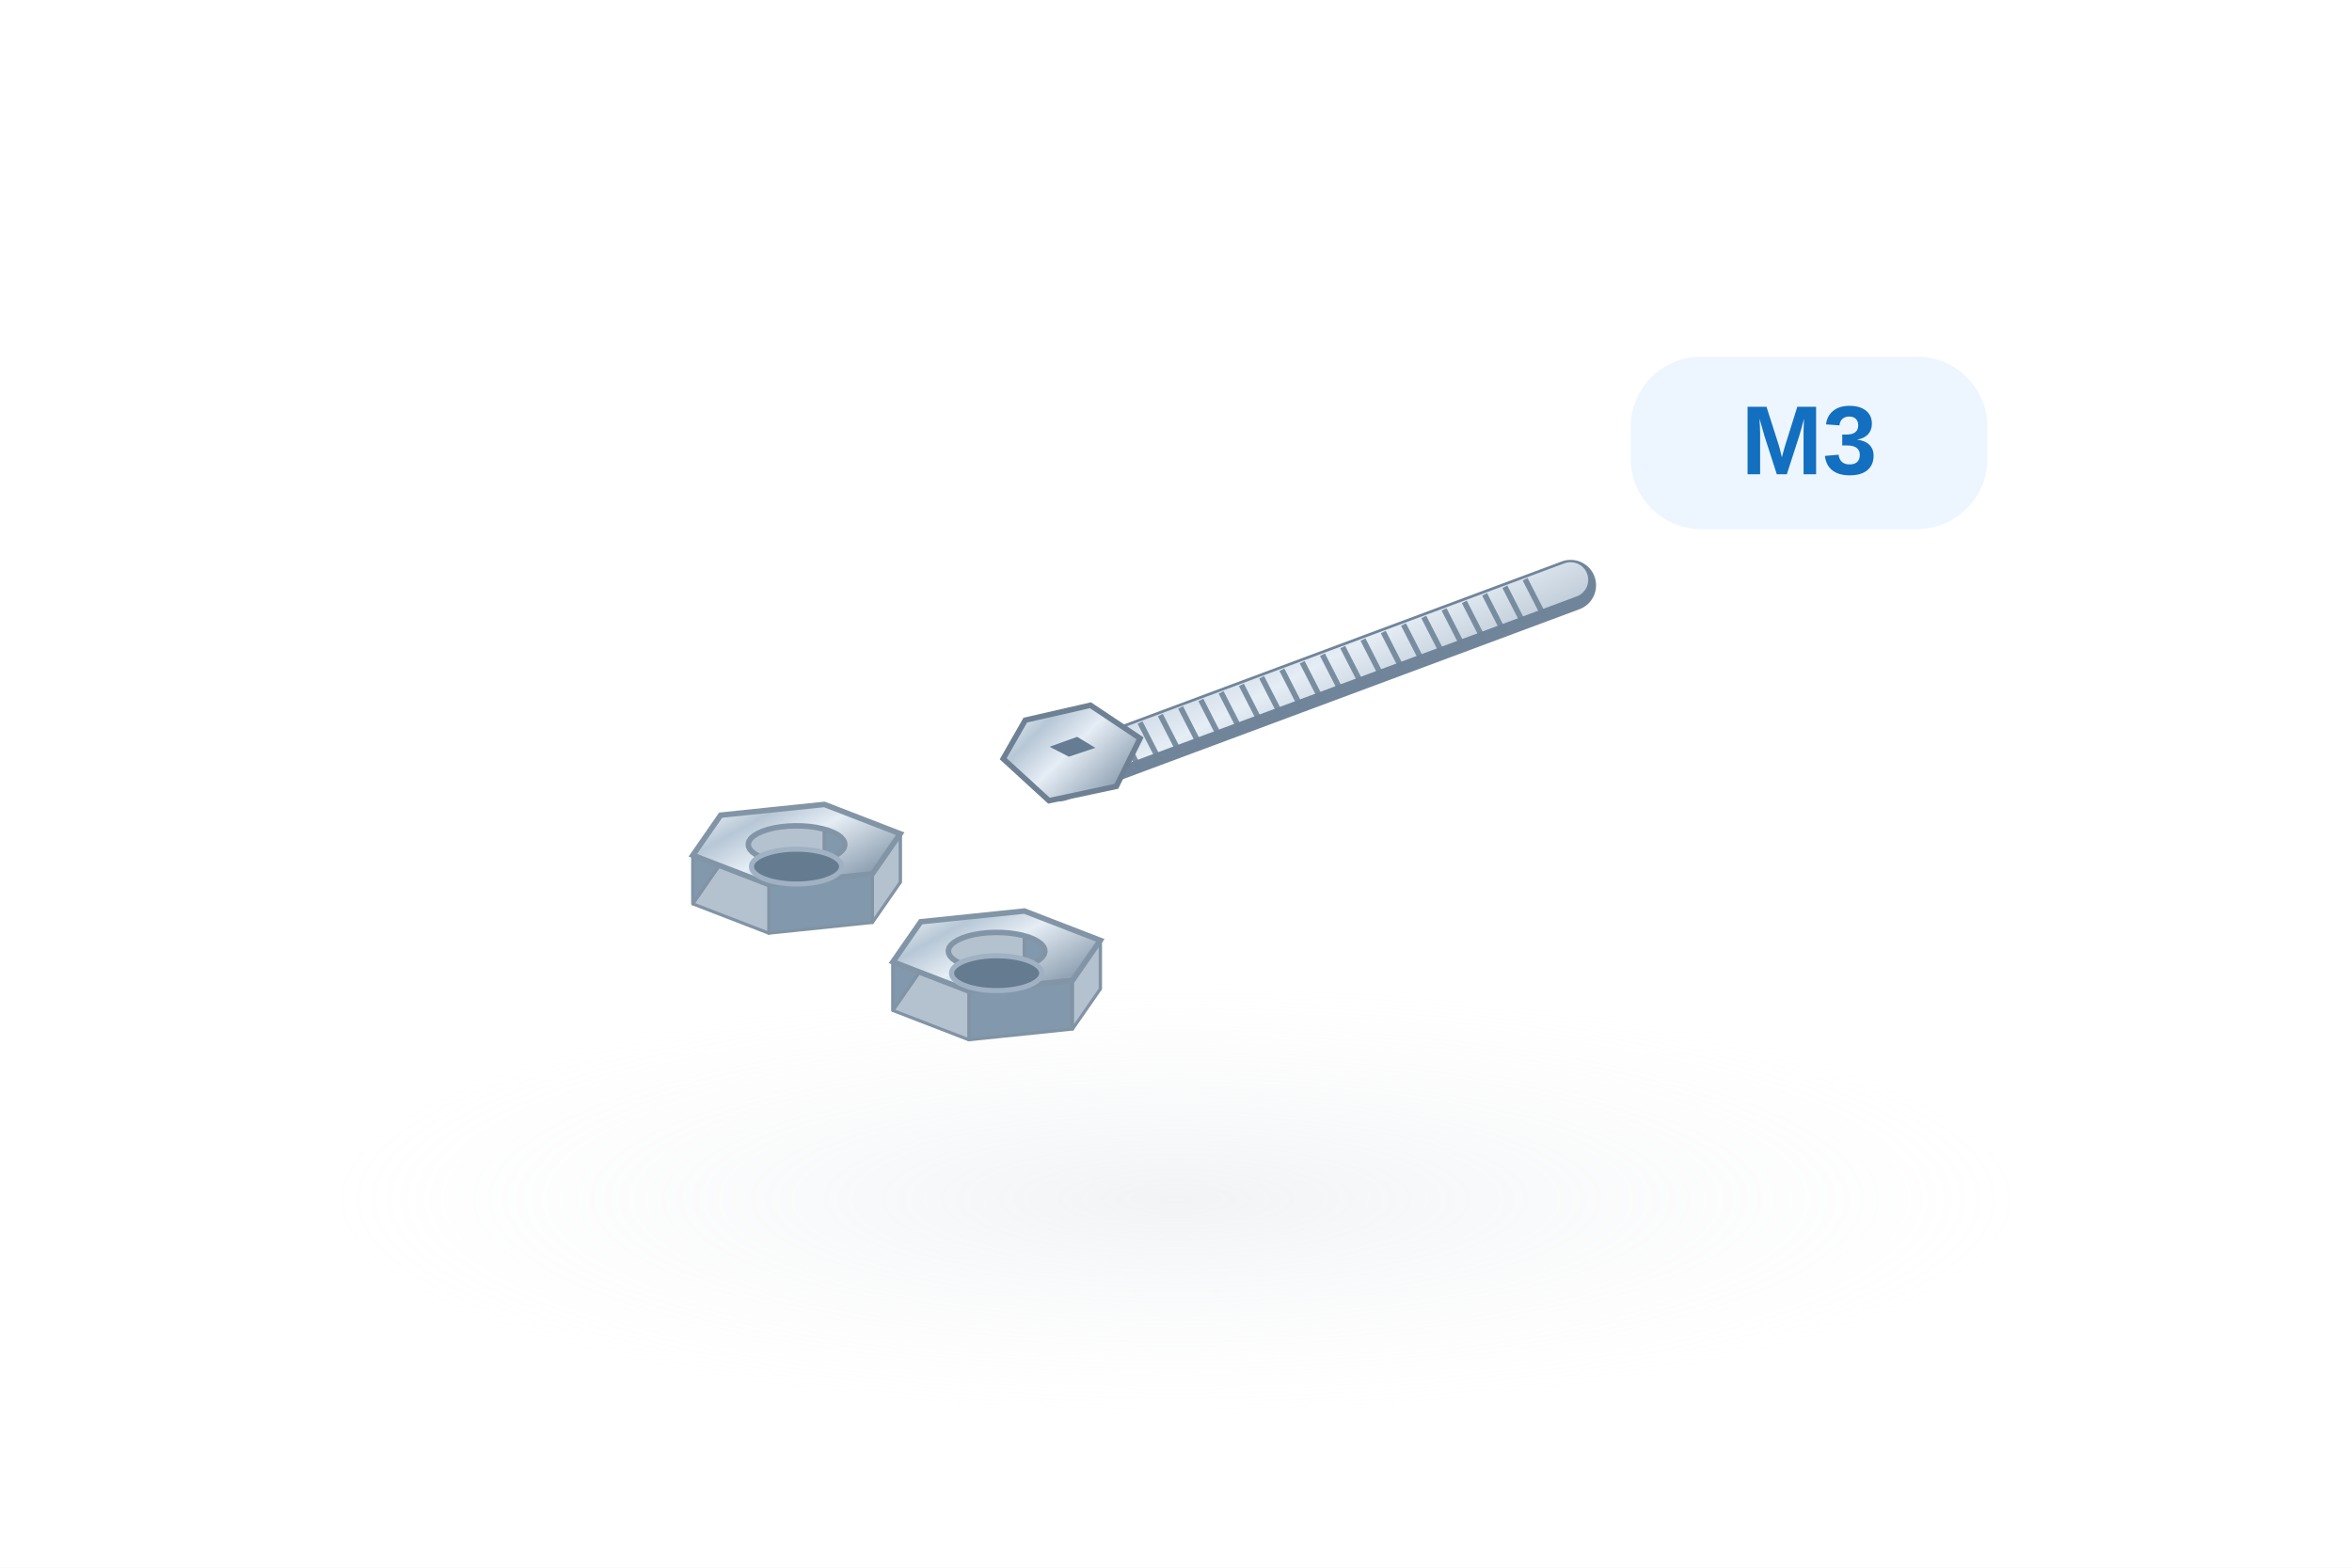
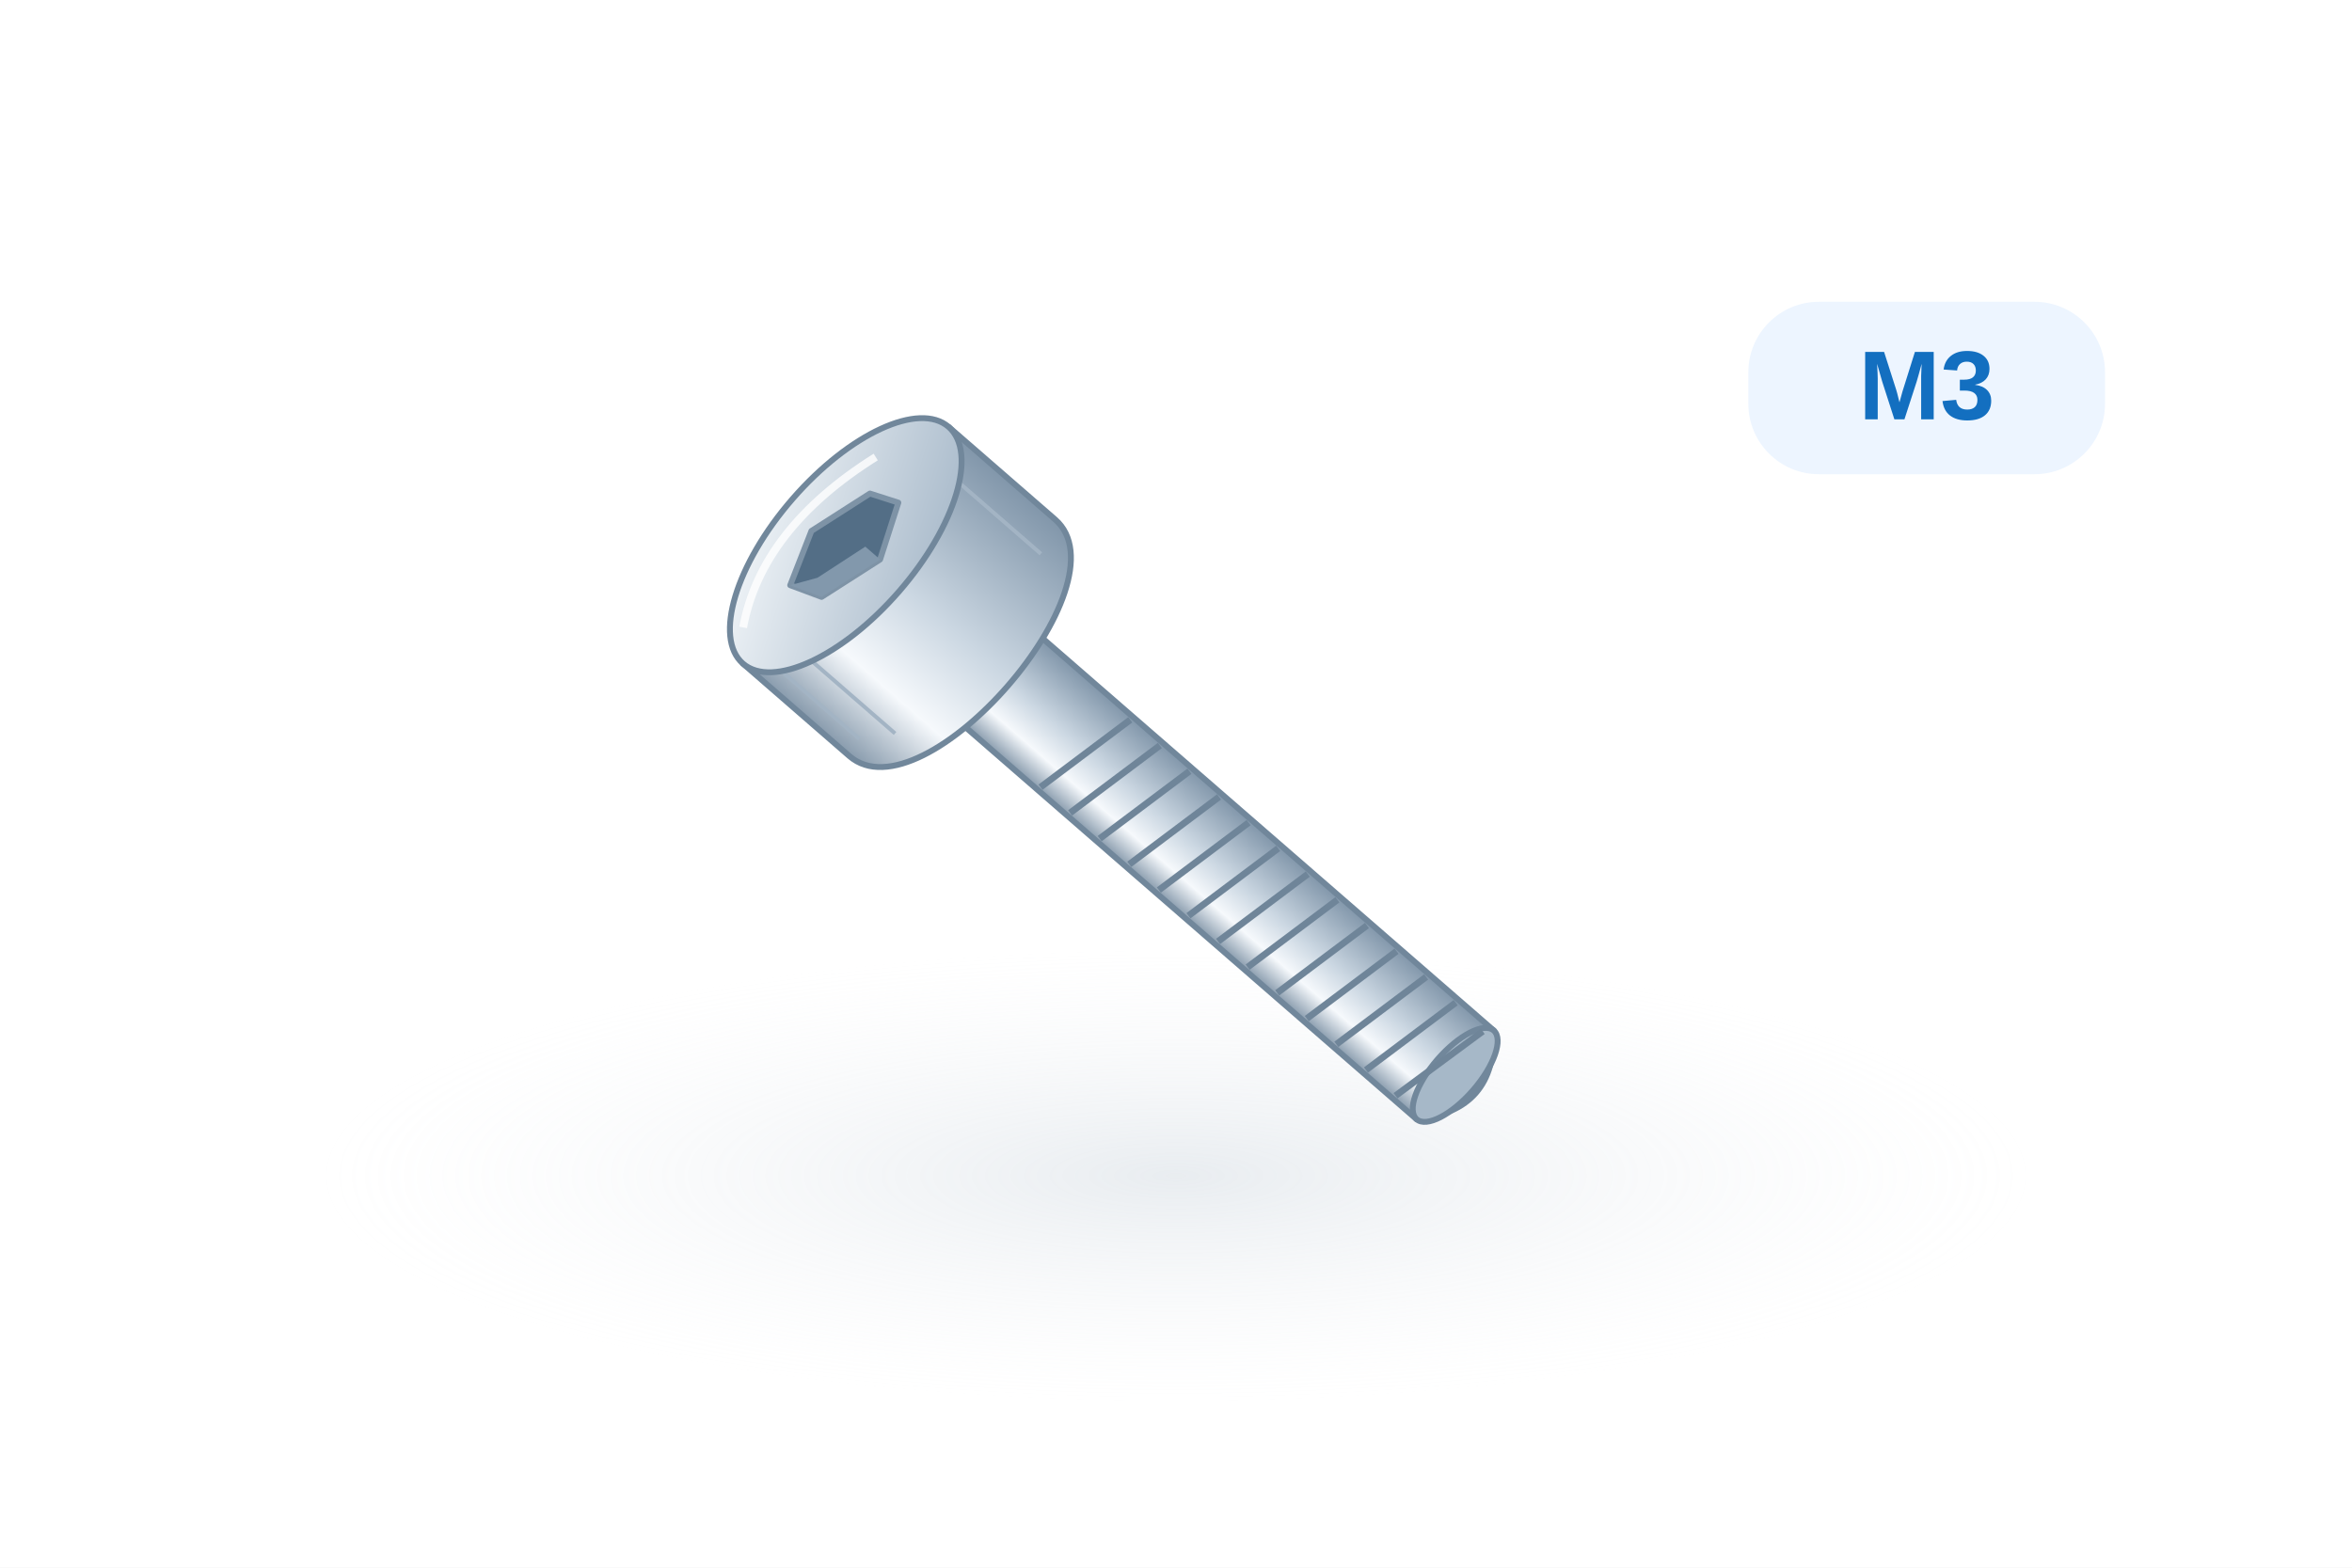
- <svg xmlns="http://www.w3.org/2000/svg" viewBox="0 0 600 400" width="600" height="400" role="img" aria-label="Illustrative M3 screw and hexagonal nuts; sizes are schematic">
+ <svg xmlns="http://www.w3.org/2000/svg" viewBox="0 0 600 400" width="600" height="400" role="img" aria-label="Schematic M3 socket-head screw; illustration does not specify length">
  <defs>
-     <linearGradient id="polymerTop" x1="0%" y1="0%" x2="85%" y2="100%">
-       <stop stop-color="#fffaf1" />
-       <stop offset="1" stop-color="#dfd3bf" />
+     <linearGradient id="metal" x1="0" y1="0" x2="1" y2="0">
+       <stop stop-color="#879aac" />
+       <stop offset=".24" stop-color="#f6f9fc" />
+       <stop offset=".52" stop-color="#cbd7e2" />
+       <stop offset="1" stop-color="#8196aa" />
    </linearGradient>
-     <linearGradient id="metal" x1="0%" y1="0%" x2="100%" y2="70%">
-       <stop stop-color="#fafcfe" />
-       <stop offset=".3" stop-color="#b7c7d6" />
-       <stop offset=".55" stop-color="#e5edf5" />
-       <stop offset="1" stop-color="#879aac" />
-     </linearGradient>
-     <linearGradient id="red" x1="0%" y1="0%" x2="100%" y2="100%">
-       <stop stop-color="#fa6a58" />
-       <stop offset="1" stop-color="#cd302d" />
-     </linearGradient>
-     <linearGradient id="blue" x1="0%" y1="0%" x2="100%" y2="100%">
-       <stop stop-color="#3b9bf4" />
-       <stop offset="1" stop-color="#0065bf" />
-     </linearGradient>
-     <linearGradient id="acrylic" x1="0%" y1="0%" x2="0%" y2="100%">
-       <stop stop-color="#e0f5fc" stop-opacity=".82" />
-       <stop offset="1" stop-color="#69b0cb" stop-opacity=".46" />
+     <linearGradient id="top" x1="0" y1="0" x2="1" y2="1">
+       <stop stop-color="#f8fbfd" />
+       <stop offset="1" stop-color="#a0b3c5" />
    </linearGradient>
    <radialGradient id="floor">
-       <stop stop-color="#c3ccd5" stop-opacity=".23" />
+       <stop stop-color="#a9b8c6" stop-opacity=".26" />
      <stop offset="1" stop-color="#e5e9ee" stop-opacity="0" />
    </radialGradient>
  </defs>
  <rect width="600" height="400" fill="#fff" />
-   <ellipse cx="300" cy="306" rx="217" ry="55" fill="url(#floor)" />
-   <polygon points="222.56,235.36 196.11,238.10 196.11,225.69 222.56,222.95" fill="#8298ac" opacity="1" stroke="#8193a4" stroke-width="0.8" stroke-linejoin="round" />
-   <polygon points="196.11,238.10 176.75,230.62 176.75,218.21 196.11,225.69" fill="#b4c2d0" opacity="1" stroke="#8193a4" stroke-width="0.8" stroke-linejoin="round" />
-   <polygon points="176.75,230.62 183.84,220.40 183.84,207.99 176.75,218.21" fill="#8298ac" opacity="1" stroke="#8193a4" stroke-width="0.8" stroke-linejoin="round" />
-   <polygon points="183.84,220.40 210.29,217.66 210.29,205.25 183.84,207.99" fill="#b4c2d0" opacity="1" stroke="#8193a4" stroke-width="0.8" stroke-linejoin="round" />
-   <polygon points="210.29,217.66 229.65,225.14 229.65,212.73 210.29,205.25" fill="#8298ac" opacity="1" stroke="#8193a4" stroke-width="0.8" stroke-linejoin="round" />
-   <polygon points="229.65,225.14 222.56,235.36 222.56,222.95 229.65,212.73" fill="#b4c2d0" opacity="1" stroke="#8193a4" stroke-width="0.8" stroke-linejoin="round" />
-   <path d="M222.56,222.95 L196.11,225.69 L176.75,218.21 L183.84,207.99 L210.29,205.25 L229.65,212.73 Z M211.91,218.84 L210.52,219.30 L208.96,219.68 L207.27,219.97 L205.49,220.15 L203.66,220.23 L201.82,220.20 L200.01,220.07 L198.27,219.84 L196.65,219.50 L195.16,219.08 L193.86,218.58 L192.77,218.00 L191.91,217.38 L191.30,216.70 L190.96,216.00 L190.89,215.29 L191.09,214.59 L191.57,213.90 L192.31,213.25 L193.29,212.65 L194.49,212.11 L195.88,211.64 L197.44,211.26 L199.13,210.98 L200.91,210.79 L202.74,210.72 L204.58,210.74 L206.39,210.87 L208.13,211.11 L209.75,211.44 L211.24,211.86 L212.54,212.37 L213.63,212.94 L214.49,213.57 L215.10,214.24 L215.44,214.94 L215.51,215.65 L215.31,216.36 L214.83,217.04 L214.09,217.70 L213.11,218.30 Z" fill="url(#metal)" fill-rule="evenodd" stroke="#8295a6" stroke-width="1.4" />
-   <path d="M211.33,224.25 L210.78,224.45 L210.20,224.64 L209.59,224.81 L208.95,224.96 L208.29,225.10 L207.60,225.22 L206.90,225.32 L206.18,225.40 L205.44,225.47 L204.70,225.52 L203.95,225.55 L203.20,225.55 L202.45,225.55 L201.70,225.52 L200.96,225.47 L200.22,225.40 L199.50,225.32 L198.80,225.22 L198.11,225.10 L197.45,224.96 L196.81,224.81 L196.20,224.64 L195.62,224.45 L195.07,224.25 L194.55,224.04 L194.08,223.82 L193.64,223.58 L193.24,223.33 L192.89,223.08 L192.58,222.81 L192.31,222.54 L192.09,222.26 L191.92,221.98 L191.80,221.69 L191.73,221.40 L191.70,221.11 L191.73,220.82 L191.80,220.53 L191.92,220.25 L192.09,219.96 L192.31,219.68 L192.58,219.41 L192.89,219.15 L193.24,218.89 L193.64,218.64 L194.08,218.41 L194.55,218.18 L195.07,217.97 L195.62,217.77 L196.20,217.59 L196.81,217.42 L197.45,217.26 L198.11,217.13 L198.80,217.01 L199.50,216.90 L200.22,216.82 L200.96,216.75 L201.70,216.71 L202.45,216.68 L203.20,216.67 L203.95,216.68 L204.70,216.71 L205.44,216.75 L206.18,216.82 L206.90,216.90 L207.60,217.01 L208.29,217.13 L208.95,217.26 L209.59,217.42 L210.20,217.59 L210.78,217.77 L211.33,217.97 L211.85,218.18 L212.32,218.41 L212.76,218.64 L213.16,218.89 L213.51,219.15 L213.82,219.41 L214.09,219.68 L214.31,219.96 L214.48,220.25 L214.60,220.53 L214.67,220.82 L214.70,221.11 L214.67,221.40 L214.60,221.69 L214.48,221.98 L214.31,222.26 L214.09,222.54 L213.82,222.81 L213.51,223.08 L213.16,223.33 L212.76,223.58 L212.32,223.82 L211.85,224.04 Z" fill="#647b90" stroke="#9fb1c2" stroke-width="1.3" />
-   <polygon points="273.60,262.56 247.15,265.30 247.15,252.89 273.60,250.15" fill="#8298ac" opacity="1" stroke="#8193a4" stroke-width="0.8" stroke-linejoin="round" />
-   <polygon points="247.15,265.30 227.79,257.82 227.79,245.41 247.15,252.89" fill="#b4c2d0" opacity="1" stroke="#8193a4" stroke-width="0.8" stroke-linejoin="round" />
-   <polygon points="227.79,257.82 234.88,247.60 234.88,235.19 227.79,245.41" fill="#8298ac" opacity="1" stroke="#8193a4" stroke-width="0.8" stroke-linejoin="round" />
-   <polygon points="234.88,247.60 261.33,244.86 261.33,232.45 234.88,235.19" fill="#b4c2d0" opacity="1" stroke="#8193a4" stroke-width="0.8" stroke-linejoin="round" />
-   <polygon points="261.33,244.86 280.69,252.34 280.69,239.93 261.33,232.45" fill="#8298ac" opacity="1" stroke="#8193a4" stroke-width="0.8" stroke-linejoin="round" />
-   <polygon points="280.69,252.34 273.60,262.56 273.60,250.15 280.69,239.93" fill="#b4c2d0" opacity="1" stroke="#8193a4" stroke-width="0.8" stroke-linejoin="round" />
-   <path d="M273.60,250.15 L247.15,252.89 L227.79,245.41 L234.88,235.19 L261.33,232.45 L280.69,239.93 Z M262.95,246.04 L261.56,246.50 L260.00,246.88 L258.31,247.17 L256.53,247.35 L254.70,247.43 L252.86,247.40 L251.05,247.27 L249.31,247.04 L247.69,246.70 L246.20,246.28 L244.90,245.78 L243.81,245.20 L242.95,244.58 L242.34,243.90 L242.00,243.20 L241.93,242.49 L242.13,241.79 L242.61,241.10 L243.35,240.45 L244.33,239.85 L245.53,239.31 L246.92,238.84 L248.48,238.46 L250.17,238.18 L251.95,237.99 L253.78,237.92 L255.62,237.94 L257.43,238.07 L259.17,238.31 L260.79,238.64 L262.28,239.06 L263.58,239.57 L264.67,240.14 L265.53,240.77 L266.14,241.44 L266.48,242.14 L266.55,242.85 L266.35,243.56 L265.87,244.24 L265.13,244.90 L264.15,245.50 Z" fill="url(#metal)" fill-rule="evenodd" stroke="#8295a6" stroke-width="1.4" />
-   <path d="M262.37,251.45 L261.82,251.65 L261.24,251.84 L260.63,252.01 L259.99,252.16 L259.33,252.30 L258.64,252.42 L257.94,252.52 L257.22,252.60 L256.48,252.67 L255.74,252.72 L254.99,252.75 L254.24,252.75 L253.49,252.75 L252.74,252.72 L252.00,252.67 L251.26,252.60 L250.54,252.52 L249.84,252.42 L249.15,252.30 L248.49,252.16 L247.85,252.01 L247.24,251.84 L246.66,251.65 L246.11,251.45 L245.59,251.24 L245.12,251.02 L244.68,250.78 L244.28,250.53 L243.93,250.28 L243.62,250.01 L243.35,249.74 L243.13,249.46 L242.96,249.18 L242.84,248.89 L242.77,248.60 L242.74,248.31 L242.77,248.02 L242.84,247.73 L242.96,247.45 L243.13,247.16 L243.35,246.88 L243.62,246.61 L243.93,246.35 L244.28,246.09 L244.68,245.84 L245.12,245.61 L245.59,245.38 L246.11,245.17 L246.66,244.97 L247.24,244.79 L247.85,244.62 L248.49,244.46 L249.15,244.33 L249.84,244.21 L250.54,244.10 L251.26,244.02 L252.00,243.95 L252.74,243.91 L253.49,243.88 L254.24,243.87 L254.99,243.88 L255.74,243.91 L256.48,243.95 L257.22,244.02 L257.94,244.10 L258.64,244.21 L259.33,244.33 L259.99,244.46 L260.63,244.62 L261.24,244.79 L261.82,244.97 L262.37,245.17 L262.89,245.38 L263.36,245.61 L263.80,245.84 L264.20,246.09 L264.55,246.35 L264.86,246.61 L265.13,246.88 L265.35,247.16 L265.52,247.45 L265.64,247.73 L265.71,248.02 L265.74,248.31 L265.71,248.60 L265.64,248.89 L265.52,249.18 L265.35,249.46 L265.13,249.74 L264.86,250.01 L264.55,250.28 L264.20,250.53 L263.80,250.78 L263.36,251.02 L262.89,251.24 Z" fill="#647b90" stroke="#9fb1c2" stroke-width="1.3" />
-   <path d="M270,198 L400.66,149.35" stroke="#71859a" stroke-width="13" stroke-linecap="round" />
-   <path d="M270,196.6 L400.66,147.95" stroke="url(#metal)" stroke-width="9" stroke-linecap="round" />
-   <path d="M275.32,190.14 l4.95,9.68" stroke="#6f8498" stroke-width="1.4" opacity=".9" />
-   <path d="M280.49,188.215 l4.95,9.68" stroke="#6f8498" stroke-width="1.4" opacity=".9" />
-   <path d="M285.66,186.29 l4.95,9.68" stroke="#6f8498" stroke-width="1.4" opacity=".9" />
-   <path d="M290.83,184.365 l4.95,9.68" stroke="#6f8498" stroke-width="1.4" opacity=".9" />
-   <path d="M296,182.44 l4.95,9.68" stroke="#6f8498" stroke-width="1.4" opacity=".9" />
-   <path d="M301.17,180.515 l4.95,9.68" stroke="#6f8498" stroke-width="1.4" opacity=".9" />
-   <path d="M306.34,178.59 l4.95,9.68" stroke="#6f8498" stroke-width="1.4" opacity=".9" />
-   <path d="M311.51,176.665 l4.95,9.68" stroke="#6f8498" stroke-width="1.4" opacity=".9" />
-   <path d="M316.68,174.74 l4.95,9.68" stroke="#6f8498" stroke-width="1.4" opacity=".9" />
-   <path d="M321.85,172.815 l4.95,9.68" stroke="#6f8498" stroke-width="1.4" opacity=".9" />
-   <path d="M327.02,170.89 l4.95,9.68" stroke="#6f8498" stroke-width="1.4" opacity=".9" />
-   <path d="M332.19,168.965 l4.95,9.68" stroke="#6f8498" stroke-width="1.4" opacity=".9" />
-   <path d="M337.36,167.04 l4.95,9.68" stroke="#6f8498" stroke-width="1.4" opacity=".9" />
-   <path d="M342.53,165.115 l4.95,9.68" stroke="#6f8498" stroke-width="1.4" opacity=".9" />
-   <path d="M347.7,163.19 l4.95,9.68" stroke="#6f8498" stroke-width="1.4" opacity=".9" />
-   <path d="M352.87,161.265 l4.95,9.68" stroke="#6f8498" stroke-width="1.4" opacity=".9" />
-   <path d="M358.04,159.34 l4.95,9.68" stroke="#6f8498" stroke-width="1.4" opacity=".9" />
-   <path d="M363.21,157.415 l4.95,9.68" stroke="#6f8498" stroke-width="1.4" opacity=".9" />
-   <path d="M368.38,155.49 l4.95,9.68" stroke="#6f8498" stroke-width="1.4" opacity=".9" />
-   <path d="M373.55,153.565 l4.95,9.68" stroke="#6f8498" stroke-width="1.4" opacity=".9" />
-   <path d="M378.72,151.64 l4.95,9.68" stroke="#6f8498" stroke-width="1.4" opacity=".9" />
-   <path d="M383.89,149.715 l4.95,9.68" stroke="#6f8498" stroke-width="1.4" opacity=".9" />
-   <path d="M389.06,147.79 l4.95,9.68" stroke="#6f8498" stroke-width="1.4" opacity=".9" />
-   <path d="M255.92,193.6 l5.632,-9.856 l16.614,-3.802 l12.672,8.448 l-6.054,12.25 l-17.178,3.661 Z" fill="url(#metal)" stroke="#6e8194" stroke-width="1.4" />
-   <path d="M267.747,190.538 l7.04,-2.534 l4.646,2.816 l-6.758,2.253 Z" fill="#657c92" />
-   <rect x="416" y="91" width="91" height="44" rx="18" fill="#edf5ff" />
-   <text x="461.5" y="121" font-family="Arial,sans-serif" font-size="25" font-weight="700" fill="#136fc0" text-anchor="middle">M3</text>
+   <ellipse cx="300" cy="300" rx="220" ry="58" fill="url(#floor)" />
+   <g transform="rotate(-49 295 208)" stroke="#71879b" stroke-width="1.5" stroke-linejoin="round">
+     <path d="M280 139H310V309Q295 323 280 309Z" fill="url(#metal)" />
+     <ellipse cx="295" cy="309" rx="15" ry="6" fill="#a6b8c8" />
+     <path d="M281 181L309 187M281 191L309 197M281 201L309 207M281 211L309 217M281 221L309 227M281 231L309 237M281 241L309 247M281 251L309 257M281 261L309 267M281 271L309 277M281 281L309 287M281 291L309 297M281 301L308 307" fill="none" stroke="#6f8599" stroke-width="1.7" />
+     <path d="M255 103H335V139C335 164 255 164 255 139Z" fill="url(#metal)" />
+     <path d="M260 111V138M267 115V144M326 114V142" fill="none" stroke="#a3b4c4" stroke-width="1" />
+     <ellipse cx="295" cy="103" rx="40" ry="18" fill="url(#top)" />
+     <path d="M278 99L292 94L309 99L312 106L298 112L281 107Z" fill="#536e86" stroke="#7e93a6" />
+     <path d="M278 99L281 107L298 112L298 107L284 103Z" fill="#8298ac" stroke="none" />
+     <path d="M262 97Q284 84 317 94" fill="none" stroke="#fff" stroke-width="2" opacity=".8" />
+   </g>
+   <rect x="446" y="77" width="91" height="44" rx="18" fill="#edf5ff" />
+   <text x="491.5" y="107" font-family="Arial,sans-serif" font-size="25" font-weight="700" fill="#136fc0" text-anchor="middle">M3</text>
</svg>
